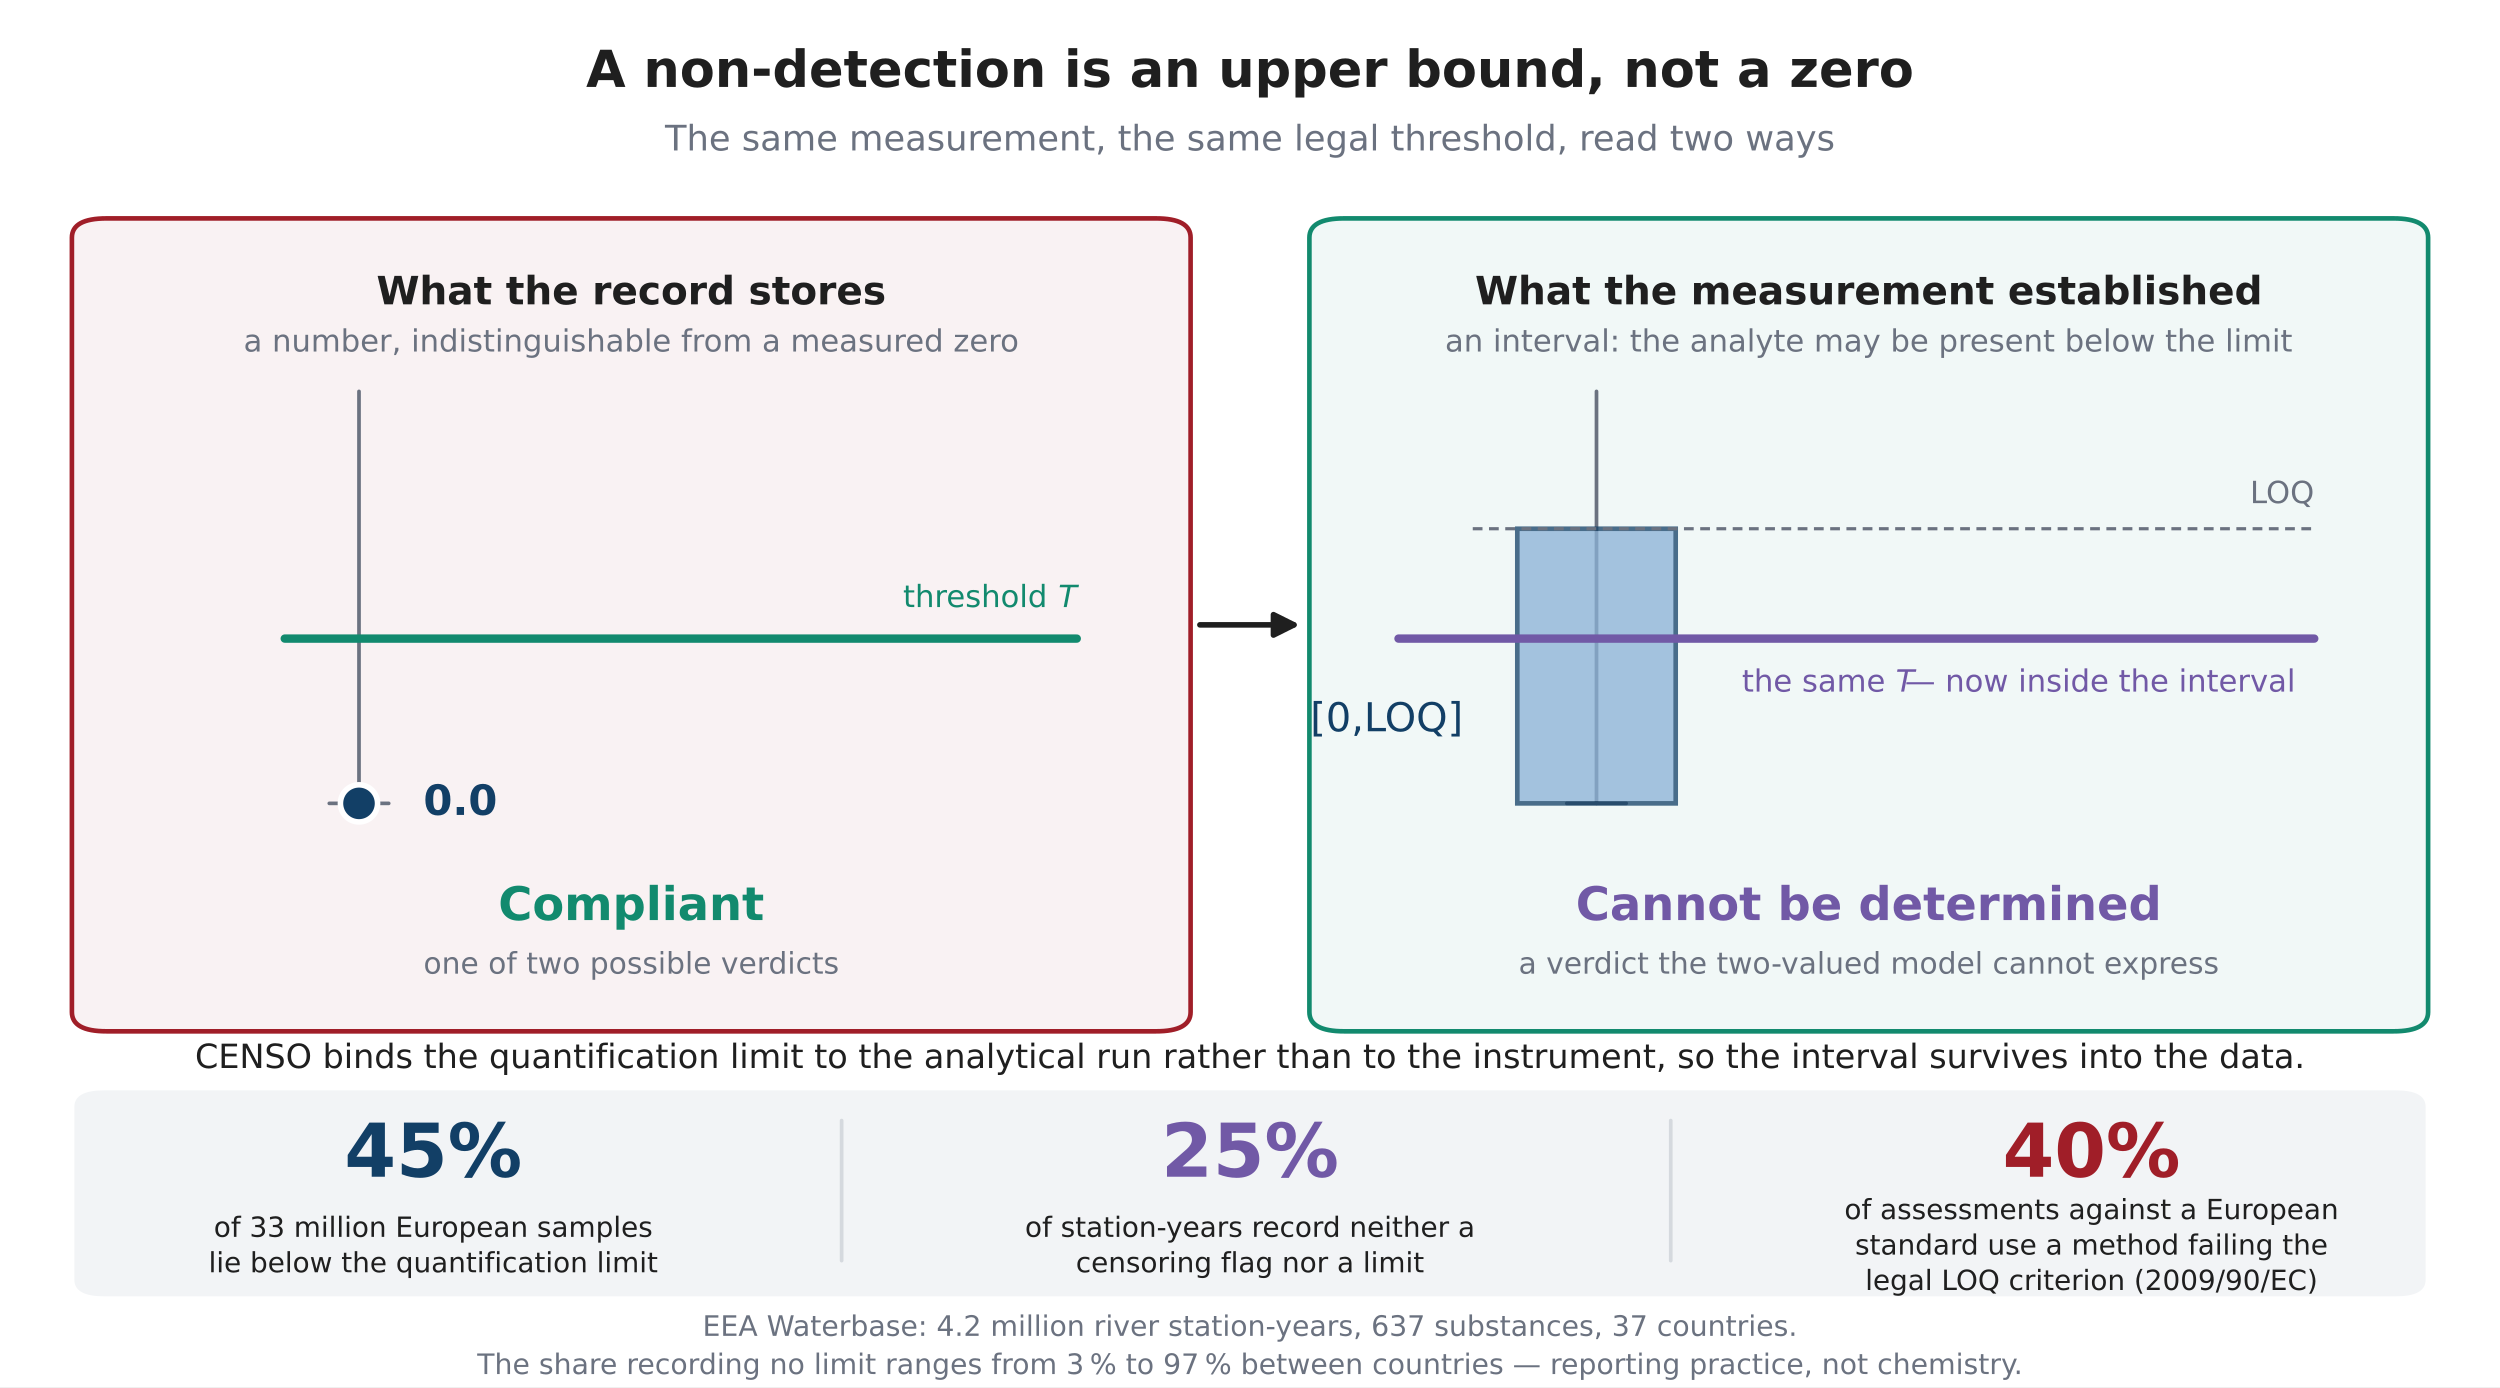
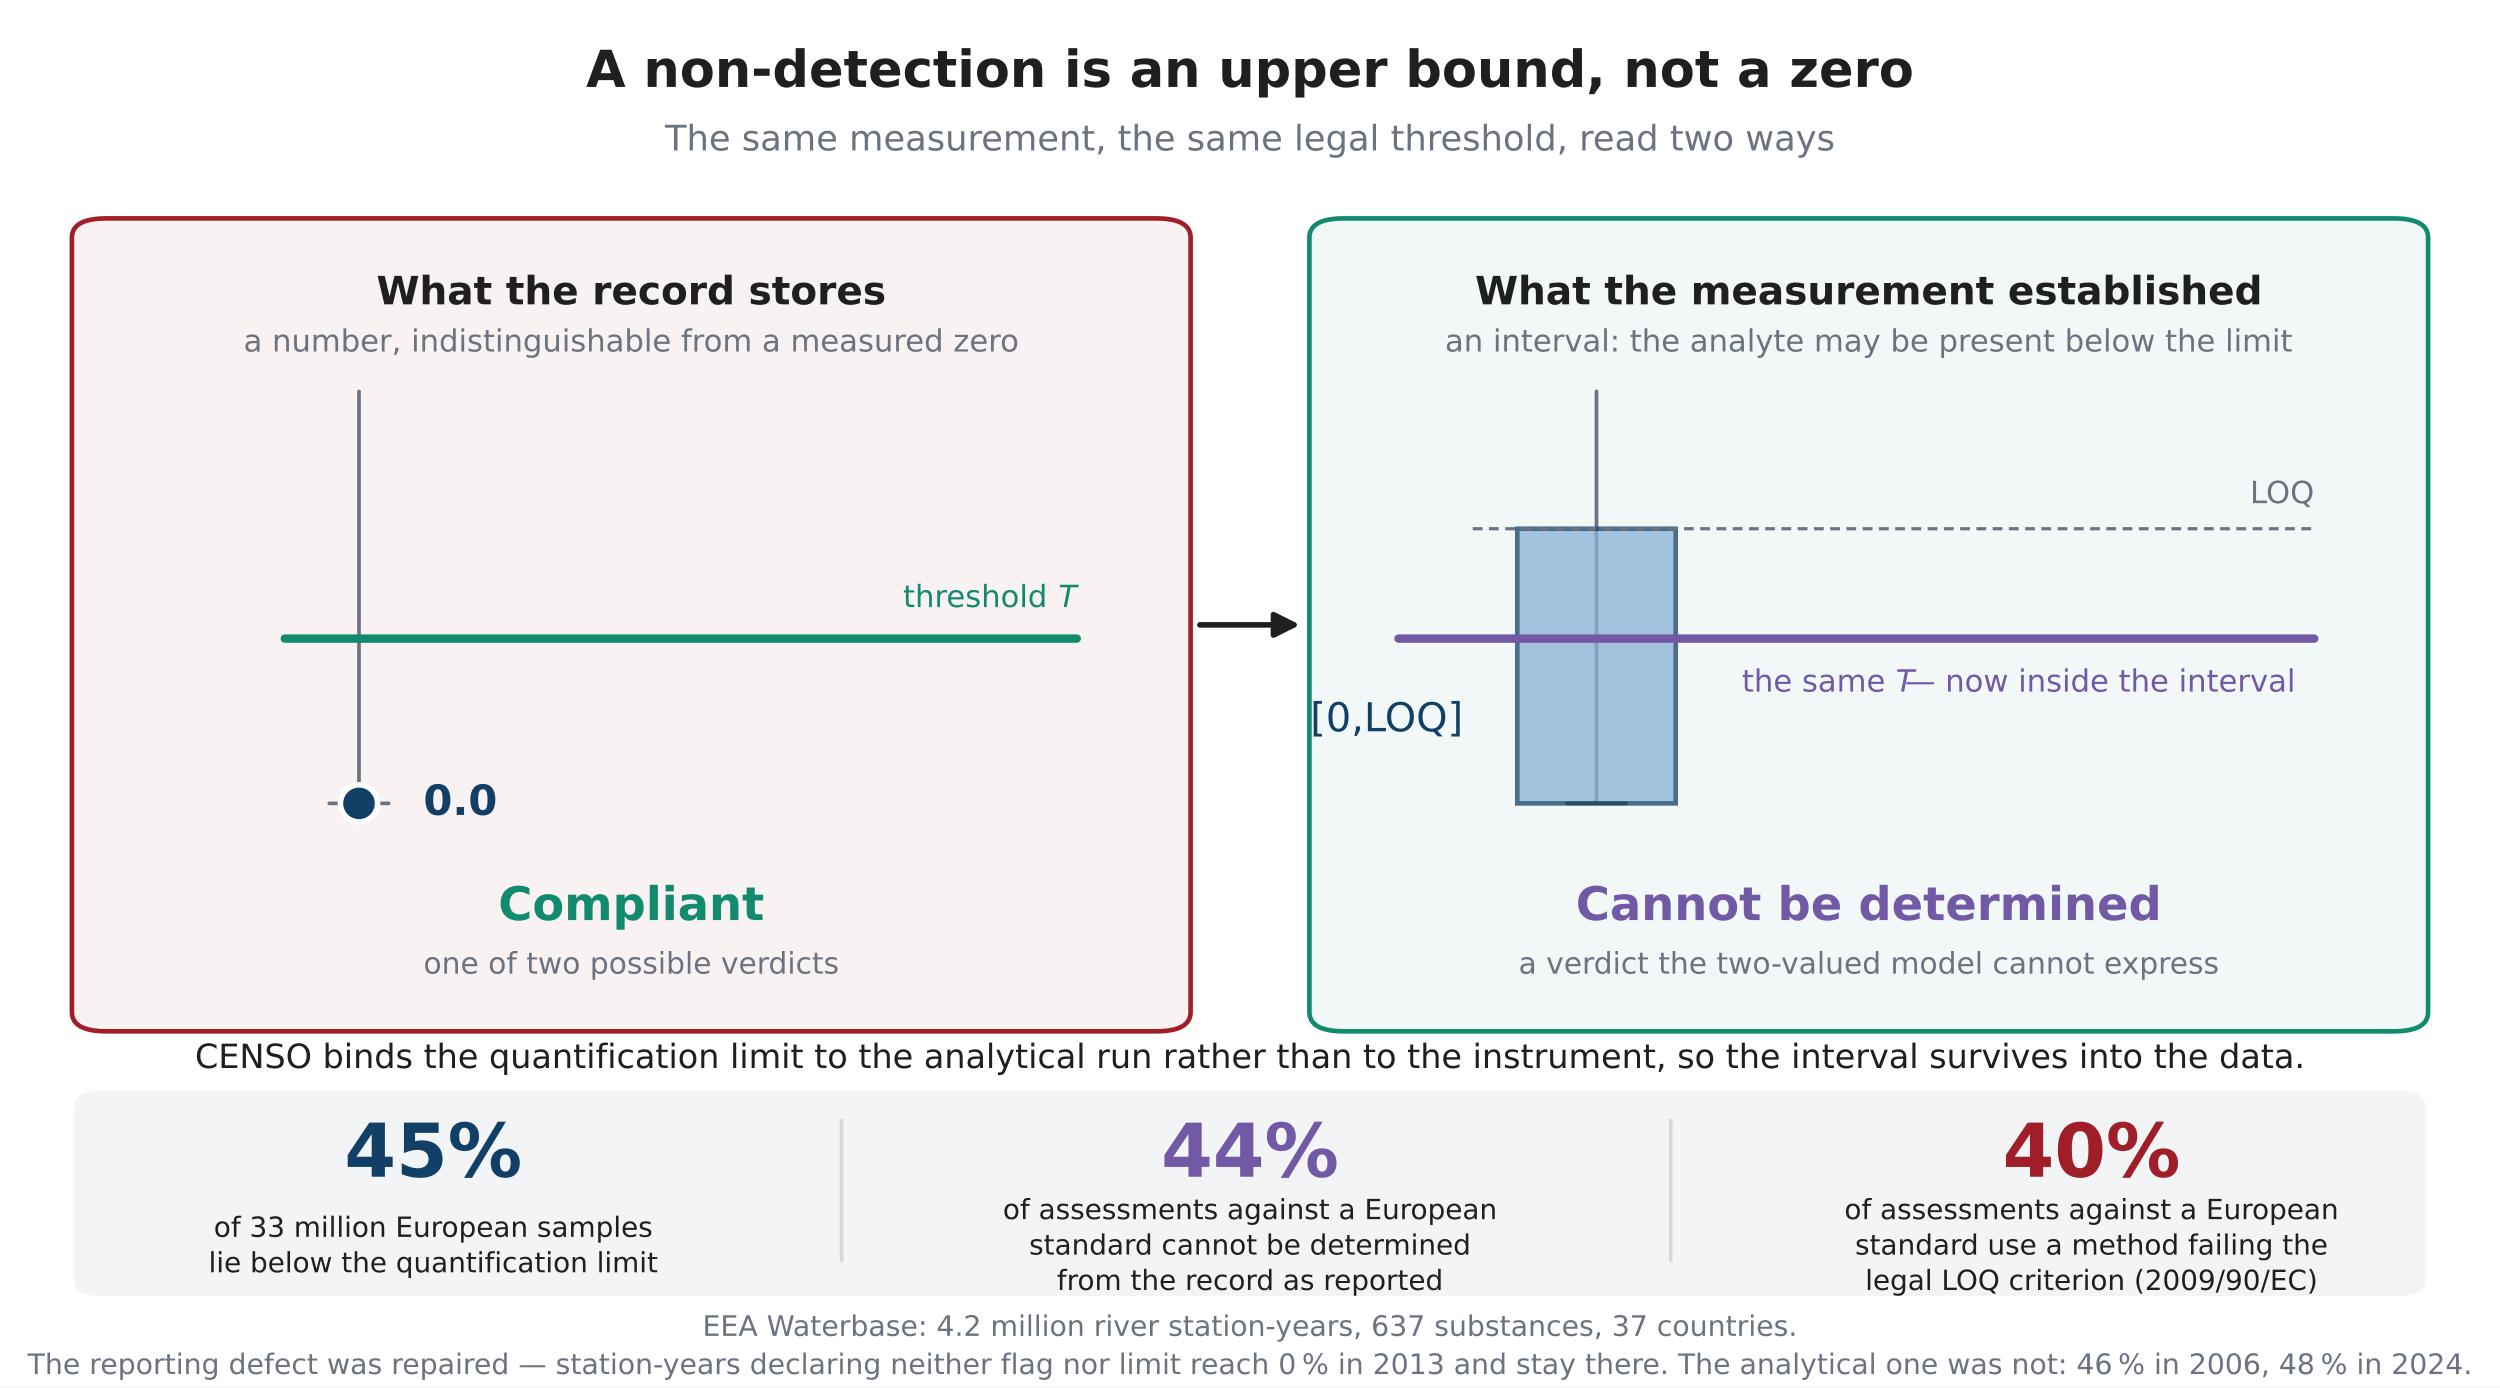
<svg xmlns="http://www.w3.org/2000/svg" xmlns:xlink="http://www.w3.org/1999/xlink" height="298.8pt" version="1.1" viewBox="0 0 538.56 298.8" width="538.56pt">
  <defs>
    <style type="text/css">*{stroke-linecap:butt;stroke-linejoin:round;}</style>
  </defs>
  <g id="figure_1">
    <g id="patch_1">
      <path d="M 0 298.8  L 538.56 298.8  L 538.56 0  L 0 0  z " style="fill:#ffffff;" />
    </g>
    <g id="axes_1">
      <g id="patch_2">
-         <path clip-path="url(#pda2eee33d8)" d="M 22.953 222.17  L 249.019 222.17  Q 256.484 222.17 256.484 218.028  L 256.484 51.19  Q 256.484 47.049 249.019 47.049  L 22.953 47.049  Q 15.489 47.049 15.489 51.19  L 15.489 218.028  Q 15.489 222.17 22.953 222.17  z " style="fill:#a01e28;fill-opacity:0.055;stroke:#a01e28;stroke-linejoin:miter;" />
+         <path clip-path="url(#pe11e7f9073)" d="M 22.953 222.17  L 249.019 222.17  Q 256.484 222.17 256.484 218.028  L 256.484 51.19  Q 256.484 47.049 249.019 47.049  L 22.953 47.049  Q 15.489 47.049 15.489 51.19  L 15.489 218.028  Q 15.489 222.17 22.953 222.17  z " style="fill:#a01e28;fill-opacity:0.055;stroke:#a01e28;stroke-linejoin:miter;" />
      </g>
      <g id="patch_3">
-         <path clip-path="url(#pda2eee33d8)" d="M 289.541 222.17  L 515.607 222.17  Q 523.071 222.17 523.071 218.028  L 523.071 51.19  Q 523.071 47.049 515.607 47.049  L 289.541 47.049  Q 282.076 47.049 282.076 51.19  L 282.076 218.028  Q 282.076 222.17 289.541 222.17  z " style="fill:#128a6e;fill-opacity:0.055;stroke:#128a6e;stroke-linejoin:miter;" />
+         <path clip-path="url(#pe11e7f9073)" d="M 289.541 222.17  L 515.607 222.17  Q 523.071 222.17 523.071 218.028  L 523.071 51.19  Q 523.071 47.049 515.607 47.049  L 289.541 47.049  Q 282.076 47.049 282.076 51.19  L 282.076 218.028  Q 282.076 222.17 289.541 222.17  z " style="fill:#128a6e;fill-opacity:0.055;stroke:#128a6e;stroke-linejoin:miter;" />
      </g>
      <g id="patch_4">
-         <path clip-path="url(#pda2eee33d8)" d="M 22.42 279.261  L 516.14 279.261  Q 522.538 279.261 522.538 275.712  L 522.538 238.439  Q 522.538 234.89 516.14 234.89  L 22.42 234.89  Q 16.022 234.89 16.022 238.439  L 16.022 275.712  Q 16.022 279.261 22.42 279.261  z " style="fill:#f2f4f6;" />
+         <path clip-path="url(#pe11e7f9073)" d="M 22.42 279.261  L 516.14 279.261  Q 522.538 279.261 522.538 275.712  L 522.538 238.439  Q 522.538 234.89 516.14 234.89  L 22.42 234.89  Q 16.022 234.89 16.022 238.439  L 16.022 275.712  Q 16.022 279.261 22.42 279.261  z " style="fill:#f2f4f6;" />
      </g>
      <g id="line2d_1">
-         <path clip-path="url(#pda2eee33d8)" d="M 77.337 173.065  L 77.337 84.321  " style="fill:none;stroke:#6b7280;stroke-linecap:round;stroke-width:0.8;" />
+         <path clip-path="url(#pe11e7f9073)" d="M 77.337 173.065  L 77.337 84.321  " style="fill:none;stroke:#6b7280;stroke-linecap:round;stroke-width:0.8;" />
      </g>
      <g id="line2d_2">
-         <path clip-path="url(#pda2eee33d8)" d="M 70.939 173.065  L 83.735 173.065  " style="fill:none;stroke:#6b7280;stroke-linecap:round;stroke-width:0.8;" />
+         <path clip-path="url(#pe11e7f9073)" d="M 70.939 173.065  L 83.735 173.065  " style="fill:none;stroke:#6b7280;stroke-linecap:round;stroke-width:0.8;" />
      </g>
      <g id="line2d_3">
-         <path clip-path="url(#pda2eee33d8)" d="M 343.924 173.065  L 343.924 84.321  " style="fill:none;stroke:#6b7280;stroke-linecap:round;stroke-width:0.8;" />
+         <path clip-path="url(#pe11e7f9073)" d="M 343.924 173.065  L 343.924 84.321  " style="fill:none;stroke:#6b7280;stroke-linecap:round;stroke-width:0.8;" />
      </g>
      <g id="line2d_4">
-         <path clip-path="url(#pda2eee33d8)" d="M 337.526 173.065  L 350.323 173.065  " style="fill:none;stroke:#6b7280;stroke-linecap:round;stroke-width:0.8;" />
+         <path clip-path="url(#pe11e7f9073)" d="M 337.526 173.065  L 350.323 173.065  " style="fill:none;stroke:#6b7280;stroke-linecap:round;stroke-width:0.8;" />
      </g>
      <g id="line2d_5">
-         <path clip-path="url(#pda2eee33d8)" d="M 181.306 271.57  L 181.306 241.398  " style="fill:none;stroke:#d5d9de;stroke-linecap:round;stroke-width:0.8;" />
+         <path clip-path="url(#pe11e7f9073)" d="M 181.306 271.57  L 181.306 241.398  " style="fill:none;stroke:#d5d9de;stroke-linecap:round;stroke-width:0.8;" />
      </g>
      <g id="line2d_6">
-         <path clip-path="url(#pda2eee33d8)" d="M 359.92 271.57  L 359.92 241.398  " style="fill:none;stroke:#d5d9de;stroke-linecap:round;stroke-width:0.8;" />
+         <path clip-path="url(#pe11e7f9073)" d="M 359.92 271.57  L 359.92 241.398  " style="fill:none;stroke:#d5d9de;stroke-linecap:round;stroke-width:0.8;" />
      </g>
      <g id="patch_5">
-         <path clip-path="url(#pda2eee33d8)" d="M 326.863 173.065  L 360.986 173.065  L 360.986 113.903  L 326.863 113.903  z " style="fill:#8ab0d6;opacity:0.75;stroke:#123f66;stroke-linejoin:miter;" />
+         <path clip-path="url(#pe11e7f9073)" d="M 326.863 173.065  L 360.986 173.065  L 360.986 113.903  L 326.863 113.903  z " style="fill:#8ab0d6;opacity:0.75;stroke:#123f66;stroke-linejoin:miter;" />
      </g>
      <g id="line2d_7">
-         <path clip-path="url(#pda2eee33d8)" d="M 61.342 137.568  L 231.958 137.568  " style="fill:none;stroke:#128a6e;stroke-linecap:round;stroke-width:1.8;" />
+         <path clip-path="url(#pe11e7f9073)" d="M 61.342 137.568  L 231.958 137.568  " style="fill:none;stroke:#128a6e;stroke-linecap:round;stroke-width:1.8;" />
      </g>
      <g id="line2d_8">
-         <path clip-path="url(#pda2eee33d8)" d="M 317.266 113.903  L 498.545 113.903  " style="fill:none;stroke:#6b7280;stroke-dasharray:2.1,1.4;stroke-dashoffset:0;stroke-width:0.7;" />
+         <path clip-path="url(#pe11e7f9073)" d="M 317.266 113.903  L 498.545 113.903  " style="fill:none;stroke:#6b7280;stroke-dasharray:2.1,1.4;stroke-dashoffset:0;stroke-width:0.7;" />
      </g>
      <g id="text_1">
        <text style="fill:#1f1f1f;font-family:DejaVu Sans;font-size:11px;font-stretch:normal;font-style:normal;font-weight:bold;text-anchor:middle;" transform="rotate(-0, 269.28, 18.72664)" x="269.28" y="18.727">A non-detection is an upper bound, not a zero</text>
      </g>
      <g id="text_2">
        <text style="fill:#6b7280;font-family:DejaVu Sans;font-size:7.6px;font-stretch:normal;font-style:normal;font-weight:normal;text-anchor:middle;" transform="rotate(-0, 269.28, 32.41283)" x="269.28" y="32.413">The same measurement, the same legal threshold, read two ways</text>
      </g>
      <g id="text_3">
        <text style="fill:#1f1f1f;font-family:DejaVu Sans;font-size:8.4px;font-stretch:normal;font-style:normal;font-weight:bold;text-anchor:middle;" transform="rotate(-0, 135.9864, 65.56003)" x="135.986" y="65.56">What the record stores</text>
      </g>
      <g id="text_4">
        <text style="fill:#6b7280;font-family:DejaVu Sans;font-size:6.6px;font-stretch:normal;font-style:normal;font-weight:normal;text-anchor:middle;" transform="rotate(-0, 135.9864, 75.72898)" x="135.986" y="75.729">a number, indistinguishable from a measured zero</text>
      </g>
      <g id="text_5">
        <text style="fill:#1f1f1f;font-family:DejaVu Sans;font-size:8.4px;font-stretch:normal;font-style:normal;font-weight:bold;text-anchor:middle;" transform="rotate(-0, 402.5736, 65.56003)" x="402.574" y="65.56">What the measurement established</text>
      </g>
      <g id="text_6">
        <text style="fill:#6b7280;font-family:DejaVu Sans;font-size:6.6px;font-stretch:normal;font-style:normal;font-weight:normal;text-anchor:middle;" transform="rotate(-0, 402.5736, 75.72898)" x="402.574" y="75.729">an interval: the analyte may be present below the limit</text>
      </g>
      <g id="text_7">
        <text style="fill:#1f1f1f;font-family:DejaVu Sans;font-size:7.2px;font-stretch:normal;font-style:normal;font-weight:normal;text-anchor:middle;" transform="rotate(-0, 269.28, 230.0727)" x="269.28" y="230.073">CENSO binds the quantification limit to the analytical run rather than to the instrument, so the interval survives into the data.</text>
      </g>
      <g id="text_8">
        <text style="fill:#123f66;font-family:DejaVu Sans;font-size:16px;font-stretch:normal;font-style:normal;font-weight:bold;text-anchor:middle;" transform="rotate(-0, 93.33245, 253.5036)" x="93.332" y="253.504">45%</text>
      </g>
      <g id="text_9">
        <text style="fill:#1f1f1f;font-family:DejaVu Sans;font-size:6px;font-stretch:normal;font-style:normal;font-weight:normal;" transform="translate(46.05807 266.4526)">of 33 million European samples</text>
        <text style="fill:#1f1f1f;font-family:DejaVu Sans;font-size:6px;font-stretch:normal;font-style:normal;font-weight:normal;" transform="translate(44.93214 274.0831)">lie below the quantification limit</text>
      </g>
      <g id="text_10">
-         <text style="fill:#7159a6;font-family:DejaVu Sans;font-size:16px;font-stretch:normal;font-style:normal;font-weight:bold;text-anchor:middle;" transform="rotate(-0, 269.28, 253.5036)" x="269.28" y="253.504">25%</text>
+         <text style="fill:#7159a6;font-family:DejaVu Sans;font-size:16px;font-stretch:normal;font-style:normal;font-weight:bold;text-anchor:middle;" transform="rotate(-0, 269.28, 253.5036)" x="269.28" y="253.504">44%</text>
      </g>
      <g id="text_11">
-         <text style="fill:#1f1f1f;font-family:DejaVu Sans;font-size:6px;font-stretch:normal;font-style:normal;font-weight:normal;" transform="translate(220.807 266.4526)">of station-years record neither a</text>
-         <text style="fill:#1f1f1f;font-family:DejaVu Sans;font-size:6px;font-stretch:normal;font-style:normal;font-weight:normal;" transform="translate(231.7589 274.0831)">censoring flag nor a limit</text>
+         <text style="fill:#1f1f1f;font-family:DejaVu Sans;font-size:6px;font-stretch:normal;font-style:normal;font-weight:normal;" transform="translate(216.0488 262.6374)">of assessments against a European</text>
+         <text style="fill:#1f1f1f;font-family:DejaVu Sans;font-size:6px;font-stretch:normal;font-style:normal;font-weight:normal;" transform="translate(221.6995 270.2679)">standard cannot be determined</text>
+         <text style="fill:#1f1f1f;font-family:DejaVu Sans;font-size:6px;font-stretch:normal;font-style:normal;font-weight:normal;" transform="translate(227.6681 277.8984)">from the record as reported</text>
      </g>
      <g id="text_12">
        <text style="fill:#a01e28;font-family:DejaVu Sans;font-size:16px;font-stretch:normal;font-style:normal;font-weight:bold;text-anchor:middle;" transform="rotate(-0, 450.5593, 253.5036)" x="450.559" y="253.504">40%</text>
      </g>
      <g id="text_13">
        <text style="fill:#1f1f1f;font-family:DejaVu Sans;font-size:6px;font-stretch:normal;font-style:normal;font-weight:normal;" transform="translate(397.328 262.6374)">of assessments against a European</text>
        <text style="fill:#1f1f1f;font-family:DejaVu Sans;font-size:6px;font-stretch:normal;font-style:normal;font-weight:normal;" transform="translate(399.6273 270.2679)">standard use a method failing the</text>
        <text style="fill:#1f1f1f;font-family:DejaVu Sans;font-size:6px;font-stretch:normal;font-style:normal;font-weight:normal;" transform="translate(401.8102 277.8984)">legal LOQ criterion (2009/90/EC)</text>
      </g>
      <g id="text_14">
        <text style="fill:#6b7280;font-family:DejaVu Sans;font-size:6.1px;font-stretch:normal;font-style:normal;font-weight:normal;" transform="translate(151.3475 287.7791)">EEA Waterbase: 4.2 million river station-years, 637 substances, 37 countries.</text>
-         <text style="fill:#6b7280;font-family:DejaVu Sans;font-size:6.1px;font-stretch:normal;font-style:normal;font-weight:normal;" transform="translate(102.8062 296.0003)">The share recording no limit ranges from 3 % to 97 % between countries — reporting practice, not chemistry.</text>
+         <text style="fill:#6b7280;font-family:DejaVu Sans;font-size:6.1px;font-stretch:normal;font-style:normal;font-weight:normal;" transform="translate(5.950148 296.0003)">The reporting defect was repaired — station-years declaring neither flag nor limit reach 0 % in 2013 and stay there. The analytical one was not: 46 % in 2006, 48 % in 2024.</text>
      </g>
      <g id="line2d_9">
-         <path clip-path="url(#pda2eee33d8)" d="M 77.337 173.065  " style="fill:none;stroke:#123f66;stroke-linecap:round;" />
+         <path clip-path="url(#pe11e7f9073)" d="M 77.337 173.065  " style="fill:none;stroke:#123f66;stroke-linecap:round;" />
        <defs>
-           <path d="M 0 4  C 1.061 4 2.078 3.579 2.828 2.828  C 3.579 2.078 4 1.061 4 0  C 4 -1.061 3.579 -2.078 2.828 -2.828  C 2.078 -3.579 1.061 -4 0 -4  C -1.061 -4 -2.078 -3.579 -2.828 -2.828  C -3.579 -2.078 -4 -1.061 -4 0  C -4 1.061 -3.579 2.078 -2.828 2.828  C -2.078 3.579 -1.061 4 0 4  z " id="me1feee20a2" style="stroke:#ffffff;stroke-width:1.2;" />
+           <path d="M 0 4  C 1.061 4 2.078 3.579 2.828 2.828  C 3.579 2.078 4 1.061 4 0  C 4 -1.061 3.579 -2.078 2.828 -2.828  C 2.078 -3.579 1.061 -4 0 -4  C -1.061 -4 -2.078 -3.579 -2.828 -2.828  C -3.579 -2.078 -4 -1.061 -4 0  C -4 1.061 -3.579 2.078 -2.828 2.828  C -2.078 3.579 -1.061 4 0 4  z " id="mb783a568a3" style="stroke:#ffffff;stroke-width:1.2;" />
        </defs>
-         <g clip-path="url(#pda2eee33d8)">
-           <use style="fill:#123f66;stroke:#ffffff;stroke-width:1.2;" x="77.337" xlink:href="#me1feee20a2" y="173.065" />
+         <g clip-path="url(#pe11e7f9073)">
+           <use style="fill:#123f66;stroke:#ffffff;stroke-width:1.2;" x="77.337" xlink:href="#mb783a568a3" y="173.065" />
        </g>
      </g>
      <g id="text_15">
        <text style="fill:#123f66;font-family:DejaVu Sans;font-size:9px;font-stretch:normal;font-style:normal;font-weight:bold;text-anchor:start;" transform="rotate(-0, 91.19975, 175.5484)" x="91.2" y="175.548">0.0</text>
      </g>
      <g id="text_16">
        <g style="fill:#128a6e;" transform="translate(194.5358 131.4619)">
          <text>
            <tspan style="font-family:DejaVu Sans;font-size:6.6px;font-style:book;font-weight:book;" x="0 2.598 6.796 9.52 13.596 17.048 21.247 25.3 27.141 31.346" y="-0.688">threshold </tspan>
            <tspan style="font-family:DejaVu Sans;font-size:6.6px;font-style:oblique;font-weight:oblique;" x="33.452" y="-0.688">T</tspan>
          </text>
        </g>
      </g>
      <g id="text_17">
        <text style="fill:#128a6e;font-family:DejaVu Sans;font-size:10px;font-stretch:normal;font-style:normal;font-weight:bold;text-anchor:middle;" transform="rotate(-0, 135.9864, 198.209)" x="135.986" y="198.209">Compliant</text>
      </g>
      <g id="text_18">
        <text style="fill:#6b7280;font-family:DejaVu Sans;font-size:6.4px;font-stretch:normal;font-style:normal;font-weight:normal;text-anchor:middle;" transform="rotate(-0, 135.9864, 209.7456)" x="135.986" y="209.746">one of two possible verdicts</text>
      </g>
      <g id="text_19">
        <text style="fill:#6b7280;font-family:DejaVu Sans;font-size:6.6px;font-stretch:normal;font-style:normal;font-weight:normal;text-anchor:end;" transform="rotate(-0, 498.545, 108.3886)" x="498.545" y="108.389">LOQ</text>
      </g>
      <g id="text_20">
        <g style="fill:#123f66;" transform="translate(282.2637 157.6893)">
          <text>
            <tspan style="font-family:DejaVu Sans;font-size:8.6px;font-style:book;font-weight:book;" x="0 3.365 8.852 13.274 18.08 24.868 31.657" y="-0.156">[0,LOQ]</tspan>
          </text>
        </g>
      </g>
      <g id="text_21">
        <text style="fill:#7159a6;font-family:DejaVu Sans;font-size:10px;font-stretch:normal;font-style:normal;font-weight:bold;text-anchor:middle;" transform="rotate(-0, 402.5736, 198.209)" x="402.574" y="198.209">Cannot be determined</text>
      </g>
      <g id="text_22">
        <text style="fill:#6b7280;font-family:DejaVu Sans;font-size:6.4px;font-stretch:normal;font-style:normal;font-weight:normal;text-anchor:middle;" transform="rotate(-0, 402.5736, 209.7456)" x="402.574" y="209.746">a verdict the two-valued model cannot express</text>
      </g>
      <g id="line2d_10">
-         <path clip-path="url(#pda2eee33d8)" d="M 301.27 137.568  L 498.545 137.568  " style="fill:none;stroke:#7159a6;stroke-linecap:round;stroke-width:1.8;" />
+         <path clip-path="url(#pe11e7f9073)" d="M 301.27 137.568  L 498.545 137.568  " style="fill:none;stroke:#7159a6;stroke-linecap:round;stroke-width:1.8;" />
      </g>
      <g id="text_23">
        <g style="fill:#7159a6;" transform="translate(375.257 149.682)">
          <text>
            <tspan style="font-family:DejaVu Sans;font-size:6.6px;font-style:book;font-weight:book;" x="0 2.598 6.796 10.872 12.978 16.43 20.49 26.943 31.019 37.172 39.278 45.903 48.009 52.207 56.261 61.679 63.785 65.626 69.825 73.276 75.117 79.322 83.398 85.504 88.102 92.3 96.376 98.482 100.323 104.522 107.119 111.195 113.919 117.84 121.899" y="-0.688">the same  — now inside the interval</tspan>
            <tspan style="font-family:DejaVu Sans;font-size:6.6px;font-style:oblique;font-weight:oblique;" x="33.125" y="-0.688">T</tspan>
          </text>
        </g>
      </g>
      <g id="patch_6">
-         <path clip-path="url(#pda2eee33d8)" d="M 258.486 134.609  Q 269.281 134.609 278.733 134.609  " style="fill:none;stroke:#1f1f1f;stroke-linecap:round;stroke-width:1.2;" />
-         <path clip-path="url(#pda2eee33d8)" d="M 274.333 132.409  L 278.733 134.609  L 274.333 136.809  L 274.333 132.409  z " style="fill:#1f1f1f;stroke:#1f1f1f;stroke-linecap:round;stroke-width:1.2;" />
+         <path clip-path="url(#pe11e7f9073)" d="M 258.486 134.609  Q 269.281 134.609 278.733 134.609  " style="fill:none;stroke:#1f1f1f;stroke-linecap:round;stroke-width:1.2;" />
+         <path clip-path="url(#pe11e7f9073)" d="M 274.333 132.409  L 278.733 134.609  L 274.333 136.809  L 274.333 132.409  z " style="fill:#1f1f1f;stroke:#1f1f1f;stroke-linecap:round;stroke-width:1.2;" />
      </g>
    </g>
  </g>
  <defs>
-     <clipPath id="pda2eee33d8">
+     <clipPath id="pe11e7f9073">
      <rect height="295.812" width="533.174" x="2.693" y="1.494" />
    </clipPath>
  </defs>
</svg>
